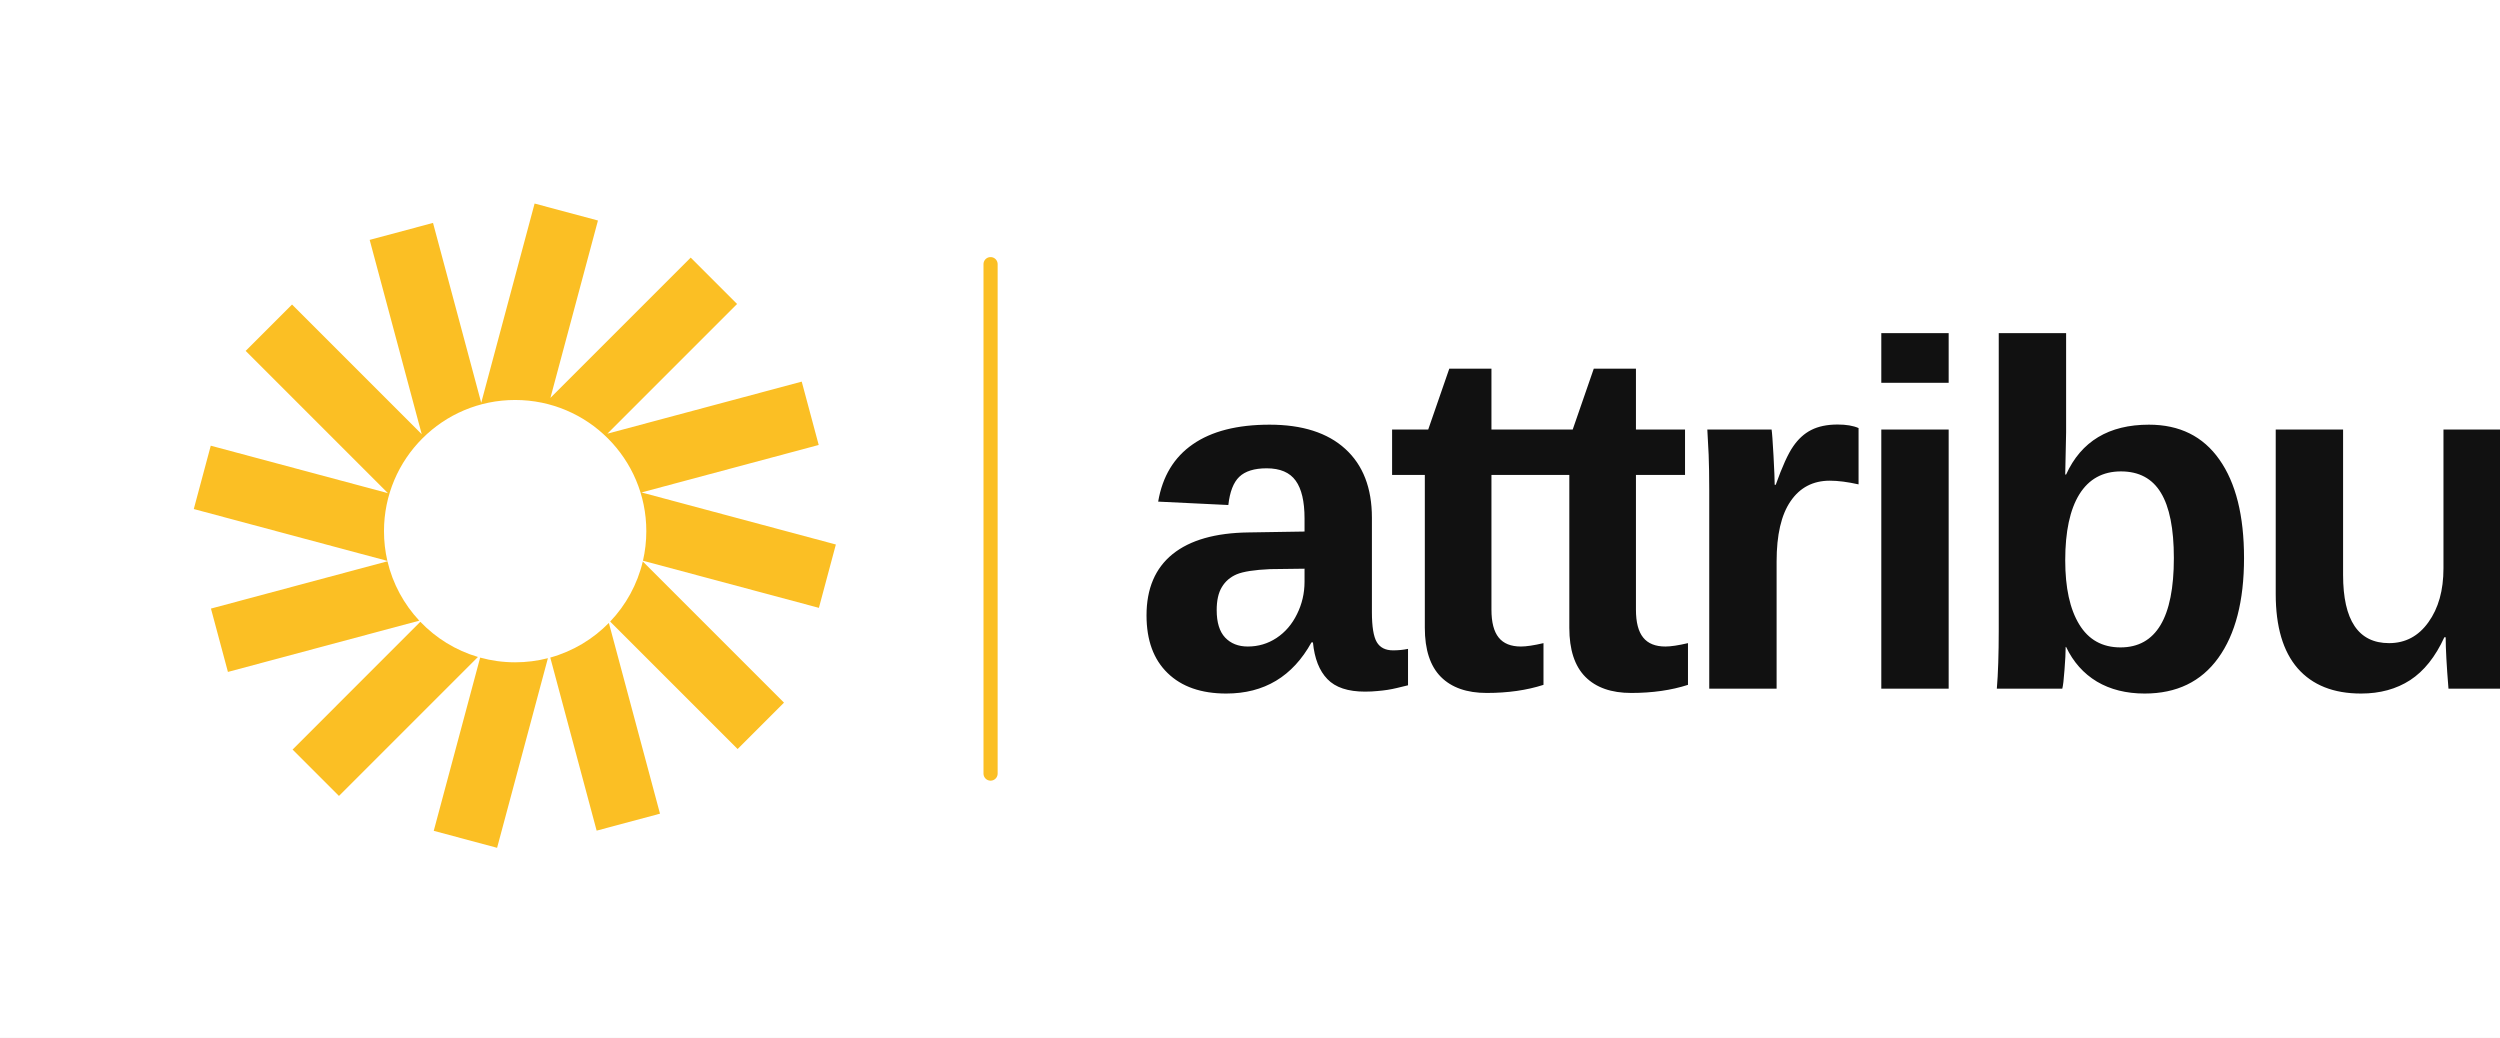
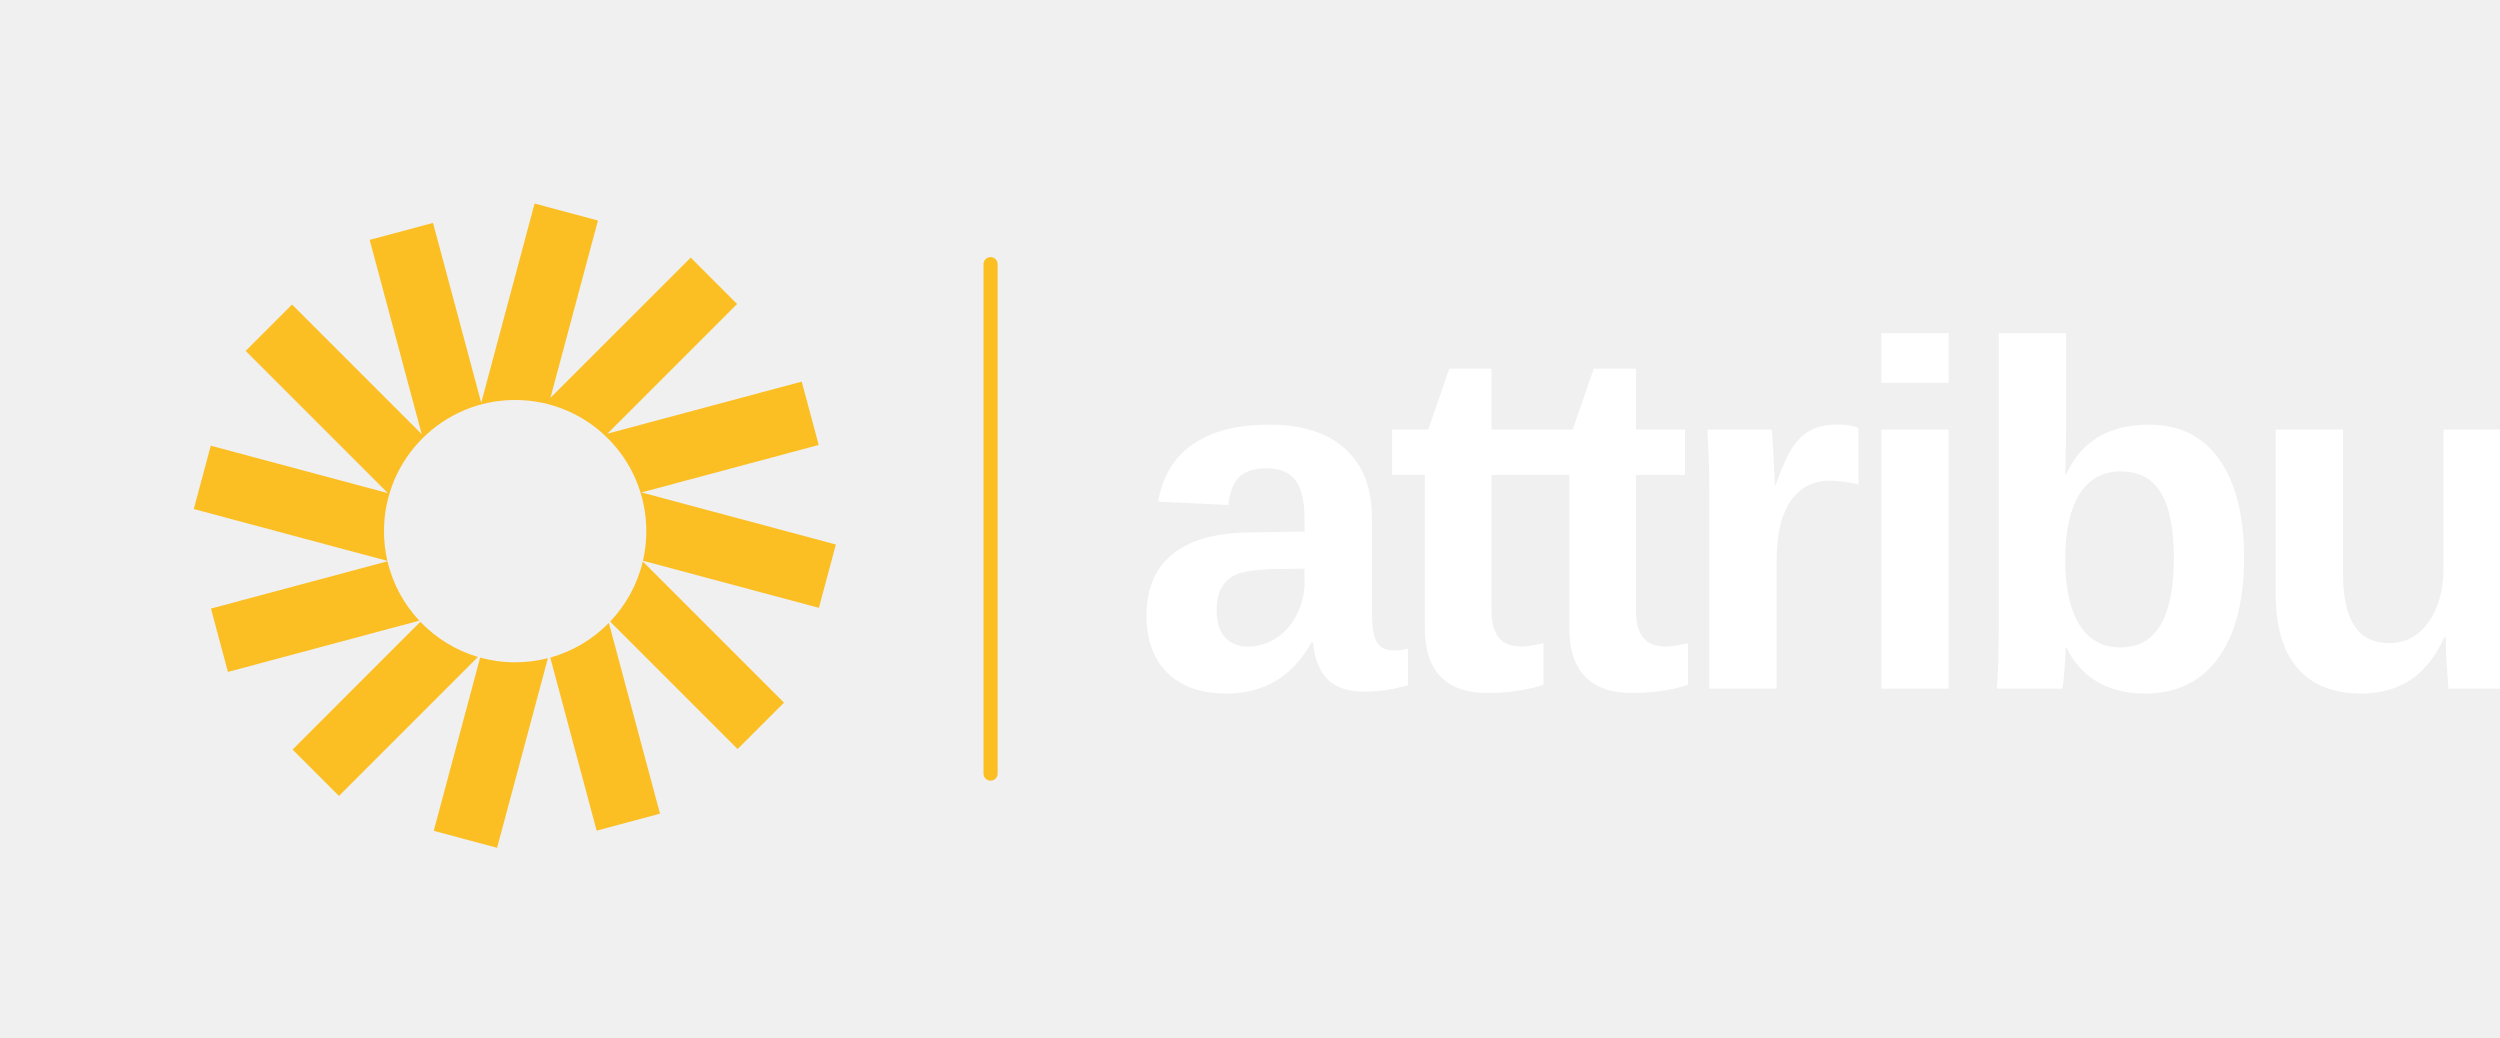
<svg xmlns="http://www.w3.org/2000/svg" viewBox="0 0 265 110">
-   <rect width="265" height="110" fill="#ffffff" />
  <g transform="translate(20, 20) scale(1.7073)">
    <path d="M25.41 1.977L21.477 0.923L18.163 13.293L15.17 2.125L11.237       3.179L14.47 15.245L6.417 7.192L3.538 10.071L12.371 18.904L1.371       15.957L0.317 19.89L12.336 23.11C12.198 22.517 12.126 21.898 12.126       21.263C12.126 16.765 15.772 13.119 20.269 13.119C24.767 13.119 28.413       16.765 28.413 21.263C28.413 21.894 28.341 22.509 28.205 23.099L39.128       26.025L40.181 22.092L28.115 18.859L39.116 15.912L38.062 11.979L25.996       15.211L34.048 7.159L31.169 4.28L22.459 12.99L25.41 1.977Z" fill="#fbbf24" />
    <path d="M28.194 23.144C27.857 24.57 27.145 25.851 26.168 26.877L34.081       34.79L36.961 31.911L28.194 23.144Z" fill="#fbbf24" />
    <path d="M26.088 26.96C25.1 27.969 23.851 28.723 22.45 29.111L25.329       39.857L29.262 38.803L26.088 26.96Z" fill="#fbbf24" />
    <path d="M22.303 29.15C21.653 29.317 20.971 29.406 20.269 29.406C19.517       29.406 18.789 29.304 18.097 29.113L15.215 39.869L19.148 40.923L22.303       29.15Z" fill="#fbbf24" />
    <path d="M17.958 29.074C16.578 28.666 15.351 27.903 14.383 26.89L6.451       34.823L9.33 37.702L17.958 29.074Z" fill="#fbbf24" />
    <path d="M14.317 26.82C13.365 25.801 12.672 24.538 12.342 23.134L1.383       26.07L2.437 30.003L14.317 26.82Z" fill="#fbbf24" />
  </g>
  <line x1="105" y1="28" x2="105" y2="82" stroke="#fbbf24" stroke-width="1.5" stroke-linecap="round" />
-   <text x="120" y="73" font-family="'Avenir Next', 'Avenir', 'Helvetica Neue', Arial, sans-serif" font-weight="800" font-size="52" fill="#111111" letter-spacing="-2">attribu</text>
+   <text x="120" y="73" font-family="'Avenir Next', 'Avenir', 'Helvetica Neue', Arial, sans-serif" font-weight="800" font-size="52" fill="#ffffff" letter-spacing="-2">attribu</text>
</svg>
